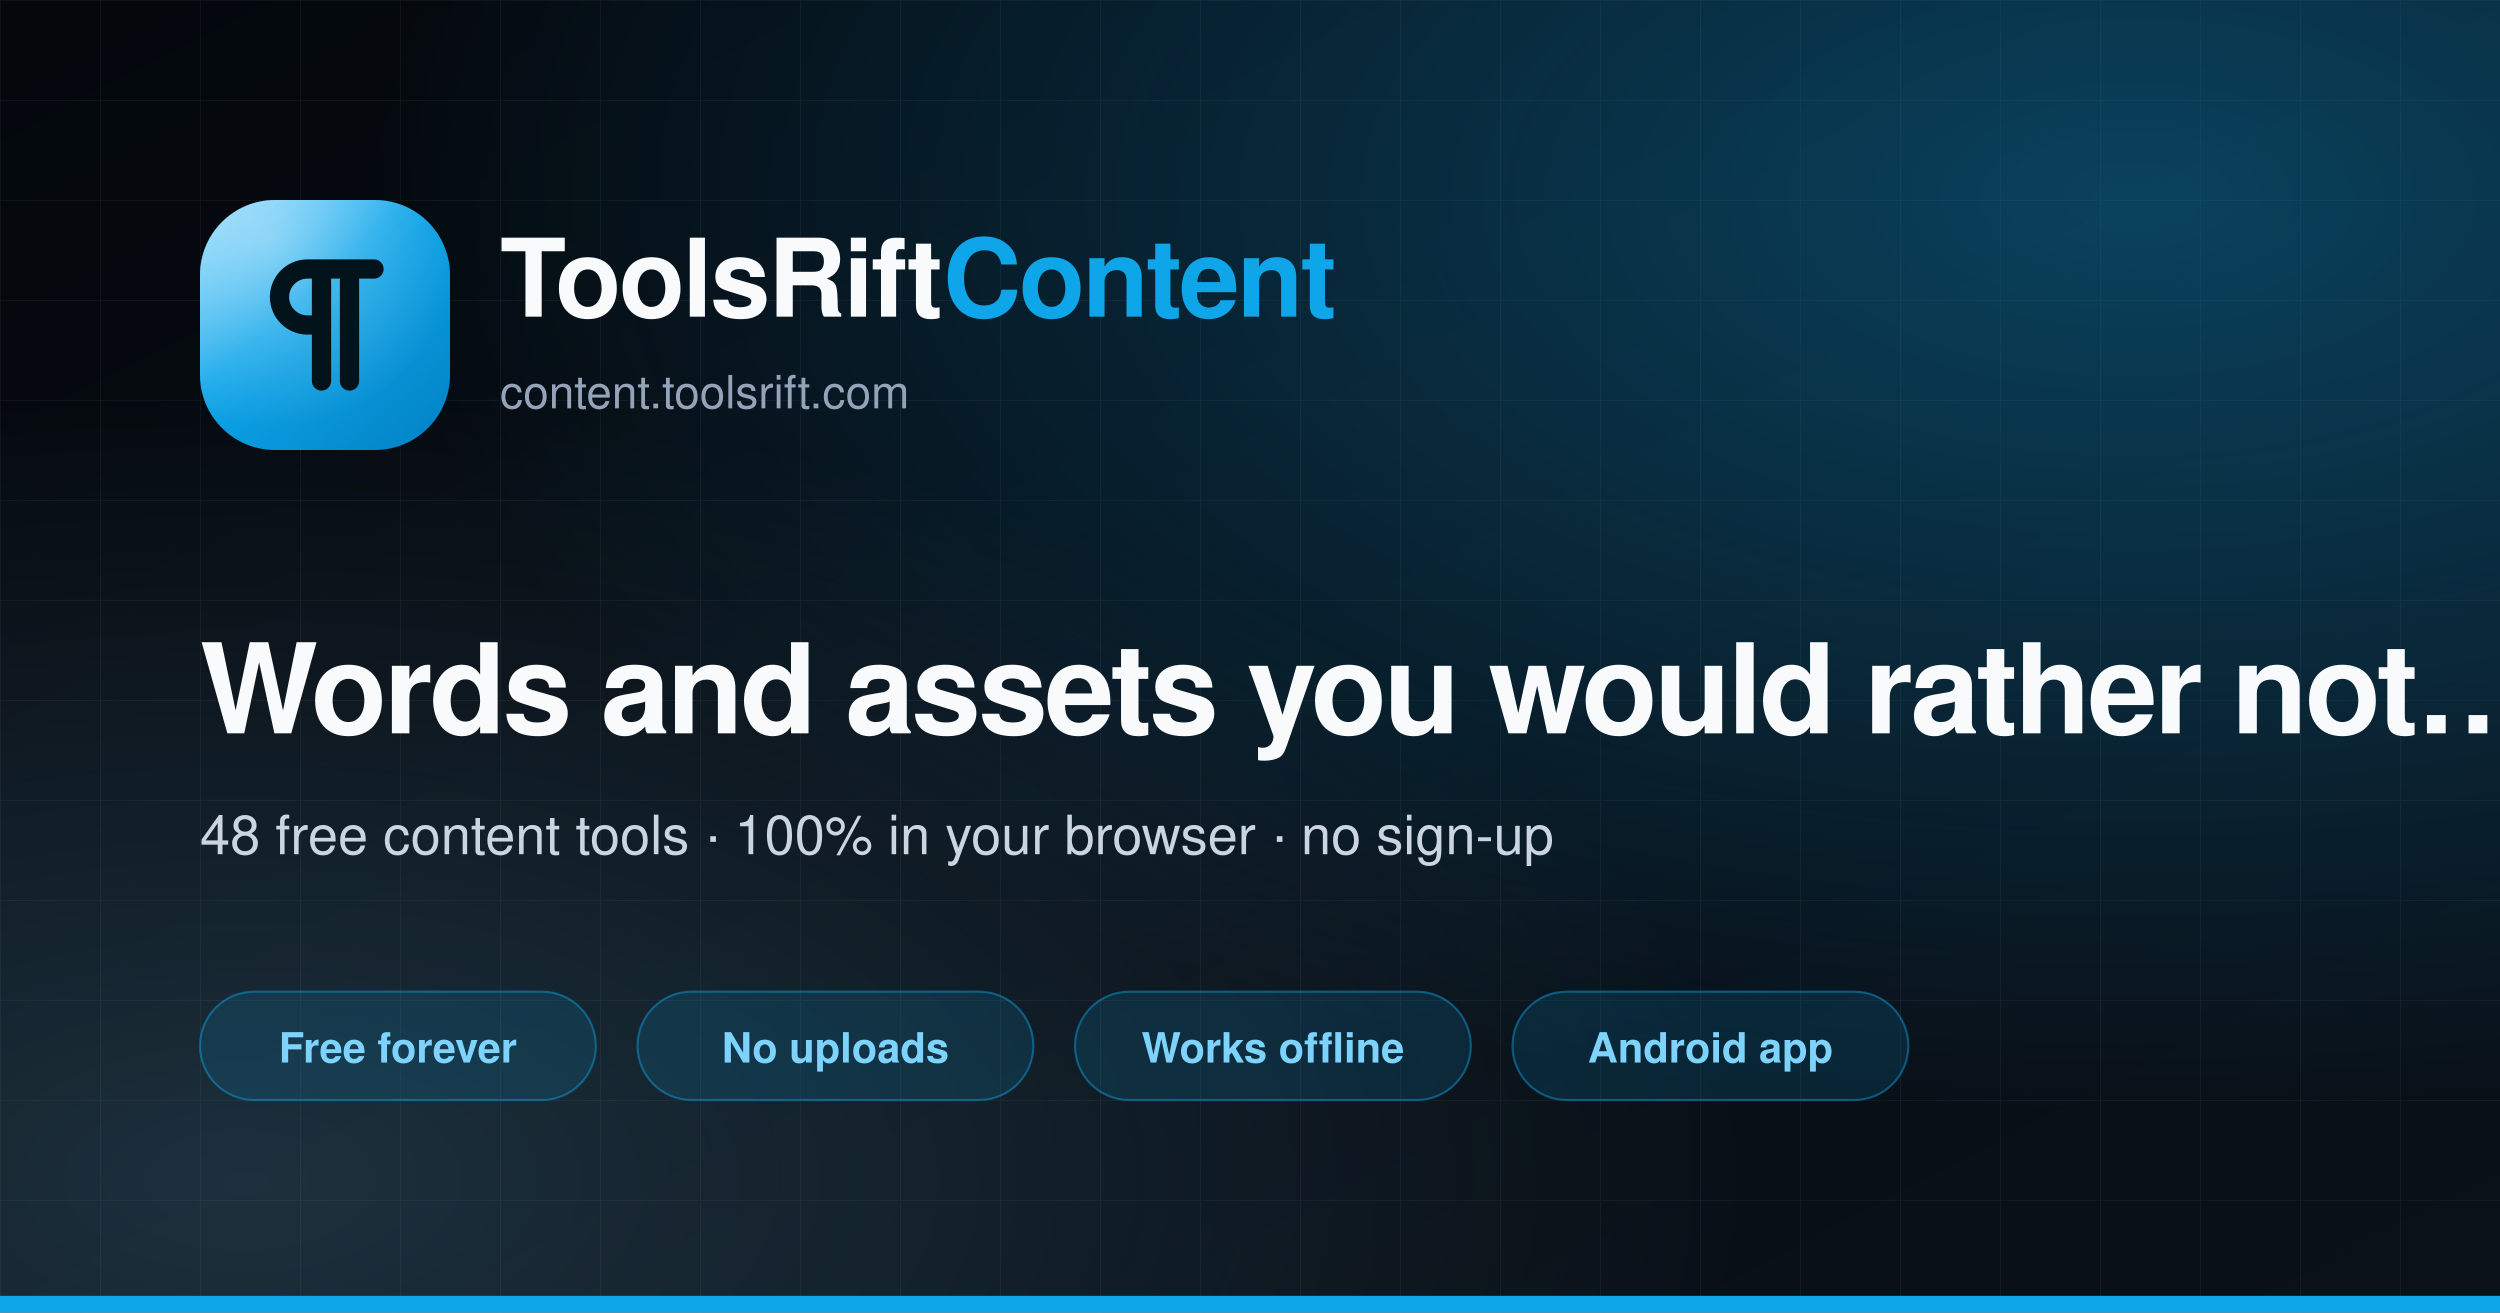
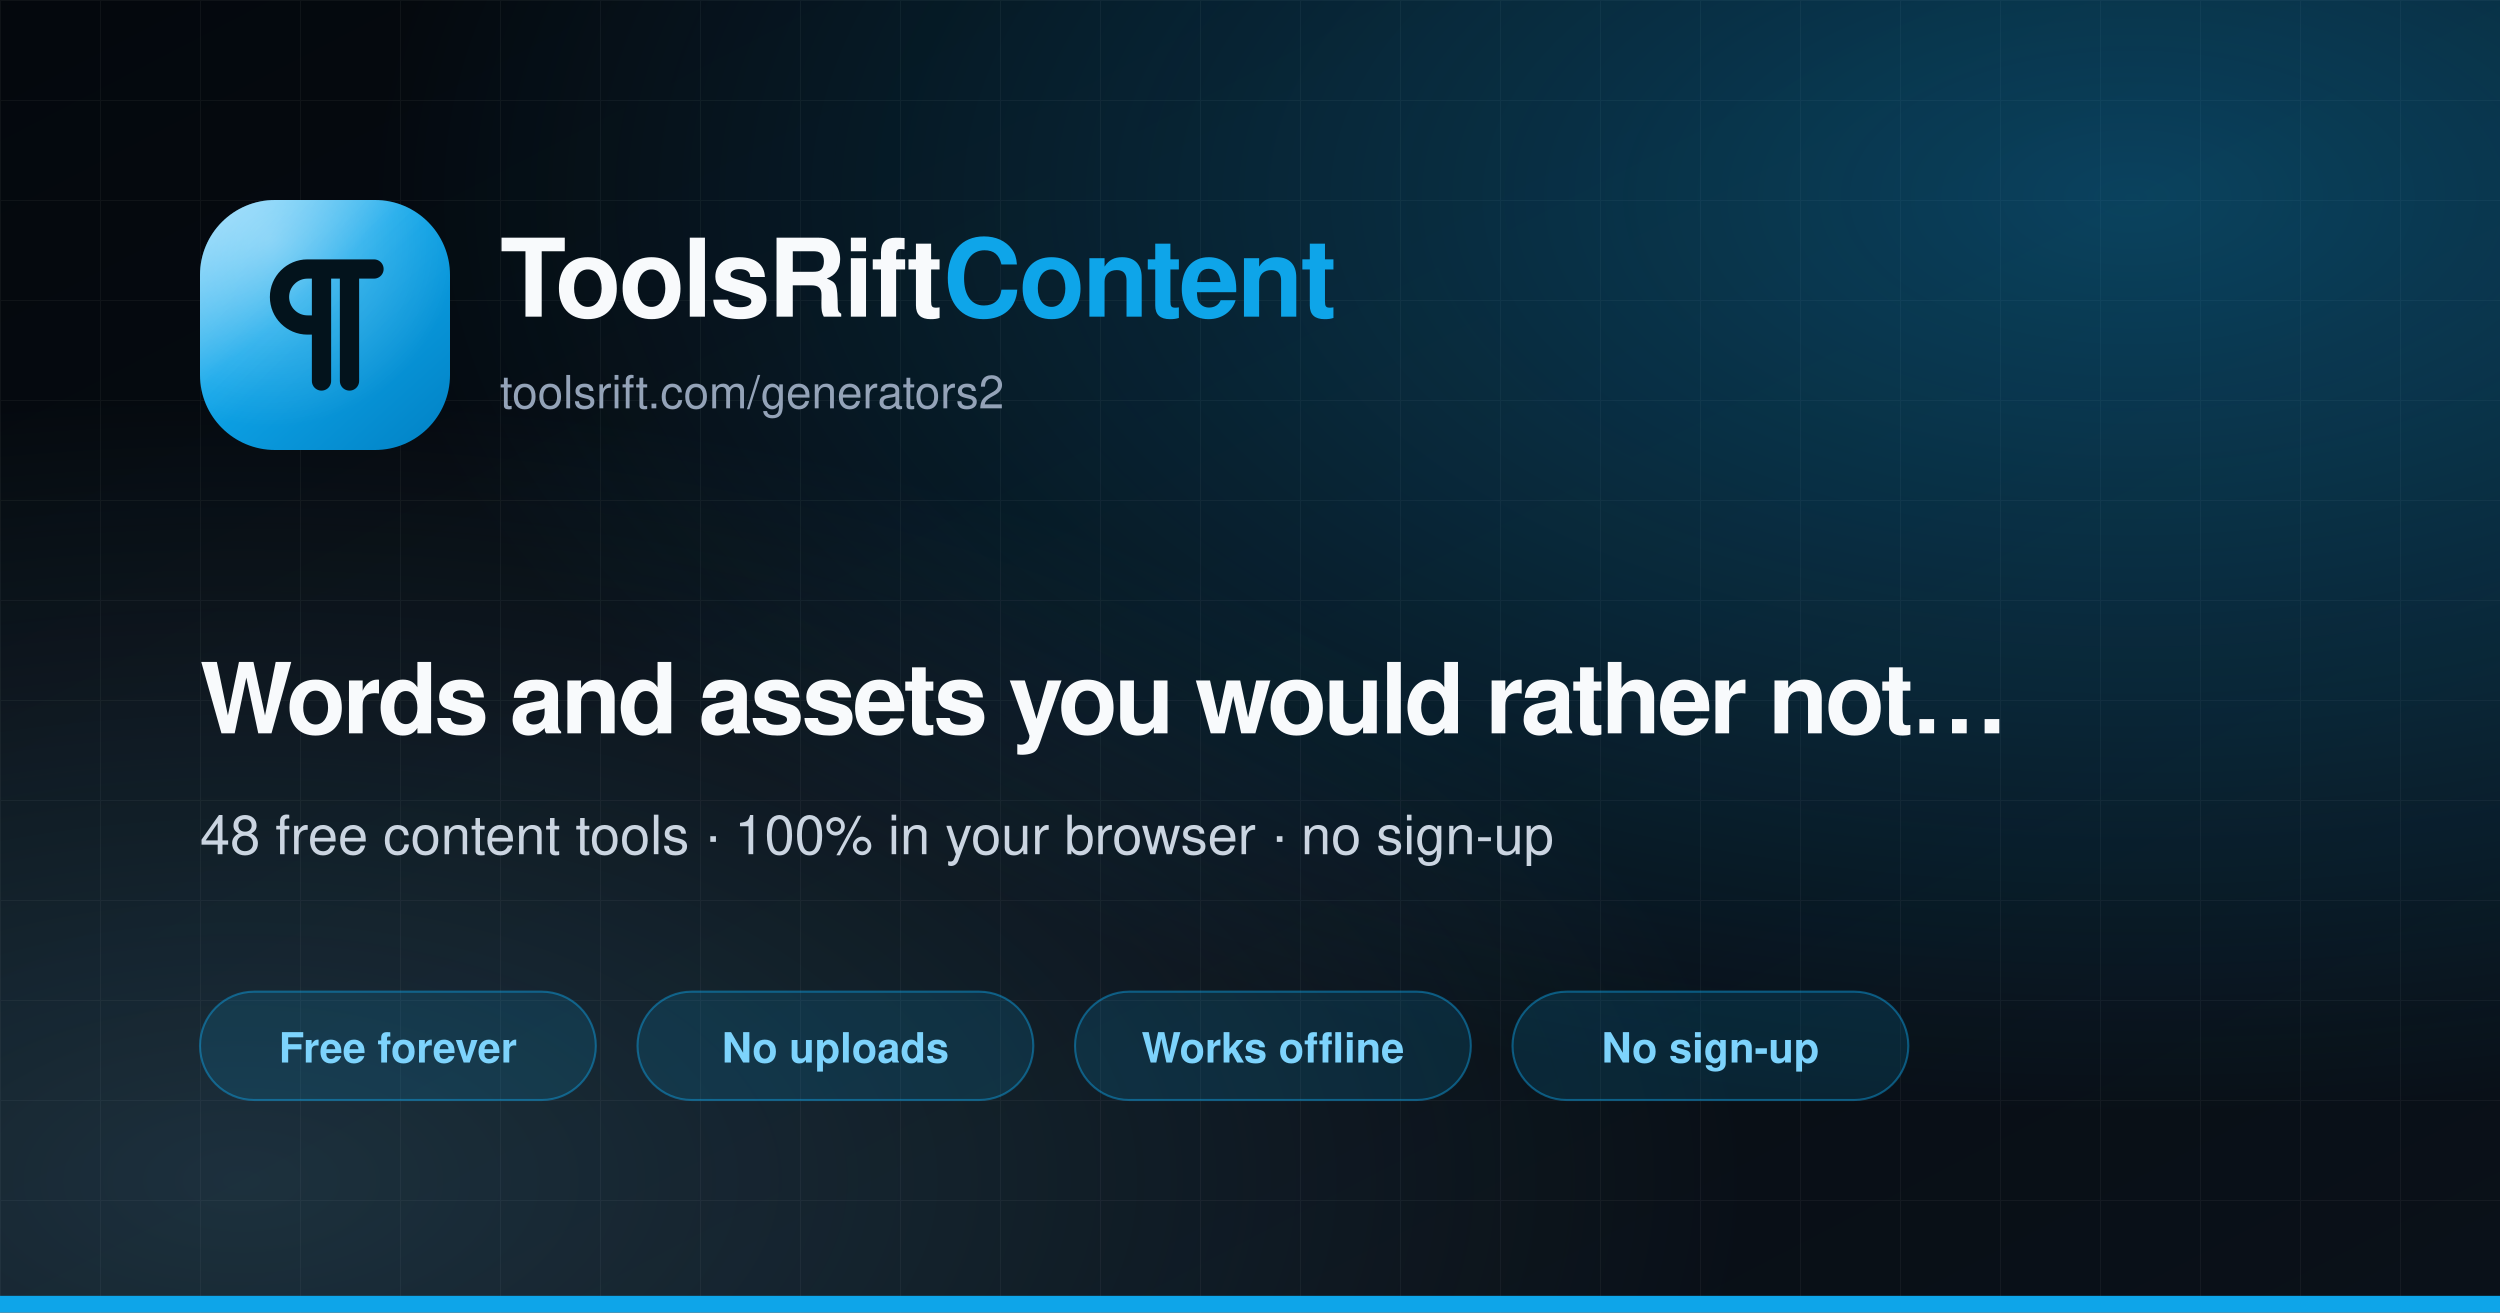
<svg xmlns="http://www.w3.org/2000/svg" viewBox="0 0 1200 630" width="1200" height="630">
  <defs>
    <linearGradient id="bg" x1="0" y1="0" x2="1" y2="1">
      <stop offset="0" stop-color="#04080D" />
      <stop offset="1" stop-color="#0A1119" />
    </linearGradient>
    <radialGradient id="glow" cx="0.85" cy="0.15" r="0.7">
      <stop offset="0" stop-color="#0EA5E9" stop-opacity="0.35" />
      <stop offset="1" stop-color="#0EA5E9" stop-opacity="0" />
    </radialGradient>
    <radialGradient id="glow2" cx="0.1" cy="0.9" r="0.6">
      <stop offset="0" stop-color="#7DD3FC" stop-opacity="0.18" />
      <stop offset="1" stop-color="#7DD3FC" stop-opacity="0" />
    </radialGradient>
    <pattern id="grid" width="48" height="48" patternUnits="userSpaceOnUse">
      <path d="M48 0H0v48" fill="none" stroke="#fff" stroke-opacity="0.045" />
    </pattern>
  </defs>
  <rect width="1200" height="630" fill="url(#bg)" />
  <rect width="1200" height="630" fill="url(#grid)" />
  <rect width="1200" height="630" fill="url(#glow)" />
  <rect width="1200" height="630" fill="url(#glow2)" />
  <g transform="translate(96 96)">
    <defs>
      <linearGradient id="og-g" x1="0" y1="0" x2="0.9" y2="1">
        <stop offset="0" stop-color="#7DD3FC" />
        <stop offset="0.42" stop-color="#0EA5E9" />
        <stop offset="1" stop-color="#0284C7" />
      </linearGradient>
      <radialGradient id="og-hl" cx="0.28" cy="0.16" r="0.75">
        <stop offset="0" stop-color="#fff" stop-opacity="0.34" />
        <stop offset="1" stop-color="#fff" stop-opacity="0" />
      </radialGradient>
      <linearGradient id="og-sheen" x1="0" y1="0" x2="1" y2="1">
        <stop offset="0" stop-color="#fff" stop-opacity="0.16" />
        <stop offset="0.5" stop-color="#fff" stop-opacity="0" />
      </linearGradient>
      <clipPath id="og-c">
        <rect width="120" height="120" rx="36.0" />
      </clipPath>
    </defs>
    <g clip-path="url(#og-c)">
      <rect width="120" height="120" fill="url(#og-g)" />
      <rect width="120" height="120" fill="url(#og-hl)" />
      <rect width="120" height="120" fill="url(#og-sheen)" />
    </g>
    <g transform="translate(18.00 18.00) scale(0.84)" color="#03131C">
      <path d="M64 18v64M48 18v64M48 18H40a16 16 0 0 0 0 32h8M48 18h30" fill="none" stroke="currentColor" stroke-width="11" stroke-linecap="round" stroke-linejoin="round" />
    </g>
  </g>
  <text x="240" y="152" font-family="Sora, 'Segoe UI', system-ui, -apple-system, Helvetica, Arial, sans-serif" font-weight="800" font-size="52" letter-spacing="-1.2" fill="#F8FAFC">ToolsRift<tspan fill="#0EA5E9"> Content</tspan>
  </text>
-   <text x="240" y="196" font-family="Sora, 'Segoe UI', system-ui, -apple-system, Helvetica, Arial, sans-serif" font-weight="500" font-size="22" fill="#94A3B8">content.toolsrift.com</text>
-   <text x="96" y="352" font-family="Sora, 'Segoe UI', system-ui, -apple-system, Helvetica, Arial, sans-serif" font-weight="800" font-size="60" letter-spacing="-1.5" fill="#F8FAFC">Words and assets you would rather not…</text>
+   <text x="240" y="196" font-family="Sora, 'Segoe UI', system-ui, -apple-system, Helvetica, Arial, sans-serif" font-weight="500" font-size="22" fill="#94A3B8">toolsrift.com/generators2</text>
+   <text x="96" y="352" font-family="Sora, 'Segoe UI', system-ui, -apple-system, Helvetica, Arial, sans-serif" font-weight="800" font-size="47" letter-spacing="-1.5" fill="#F8FAFC">Words and assets you would rather not…</text>
  <text x="96" y="410" font-family="Sora, 'Segoe UI', system-ui, -apple-system, Helvetica, Arial, sans-serif" font-weight="500" font-size="26" fill="#CBD5E1">48 free content tools · 100% in your browser · no sign-up</text>
  <g transform="translate(96 476)">
    <rect x="0" y="0" width="190" height="52" rx="26" fill="#0EA5E9" fill-opacity="0.14" stroke="#0EA5E9" stroke-opacity="0.45" />
    <text x="95" y="34" text-anchor="middle" font-family="Sora, 'Segoe UI', system-ui, -apple-system, Helvetica, Arial, sans-serif" font-weight="700" font-size="20" fill="#7DD3FC">Free forever</text>
    <rect x="210" y="0" width="190" height="52" rx="26" fill="#0EA5E9" fill-opacity="0.14" stroke="#0EA5E9" stroke-opacity="0.45" />
    <text x="305" y="34" text-anchor="middle" font-family="Sora, 'Segoe UI', system-ui, -apple-system, Helvetica, Arial, sans-serif" font-weight="700" font-size="20" fill="#7DD3FC">No uploads</text>
    <rect x="420" y="0" width="190" height="52" rx="26" fill="#0EA5E9" fill-opacity="0.14" stroke="#0EA5E9" stroke-opacity="0.45" />
    <text x="515" y="34" text-anchor="middle" font-family="Sora, 'Segoe UI', system-ui, -apple-system, Helvetica, Arial, sans-serif" font-weight="700" font-size="20" fill="#7DD3FC">Works offline</text>
    <rect x="630" y="0" width="190" height="52" rx="26" fill="#0EA5E9" fill-opacity="0.14" stroke="#0EA5E9" stroke-opacity="0.45" />
-     <text x="725" y="34" text-anchor="middle" font-family="Sora, 'Segoe UI', system-ui, -apple-system, Helvetica, Arial, sans-serif" font-weight="700" font-size="20" fill="#7DD3FC">Android app</text>
+     <text x="725" y="34" text-anchor="middle" font-family="Sora, 'Segoe UI', system-ui, -apple-system, Helvetica, Arial, sans-serif" font-weight="700" font-size="20" fill="#7DD3FC">No sign-up</text>
  </g>
  <rect x="0" y="622" width="1200" height="8" fill="#0EA5E9" />
</svg>
